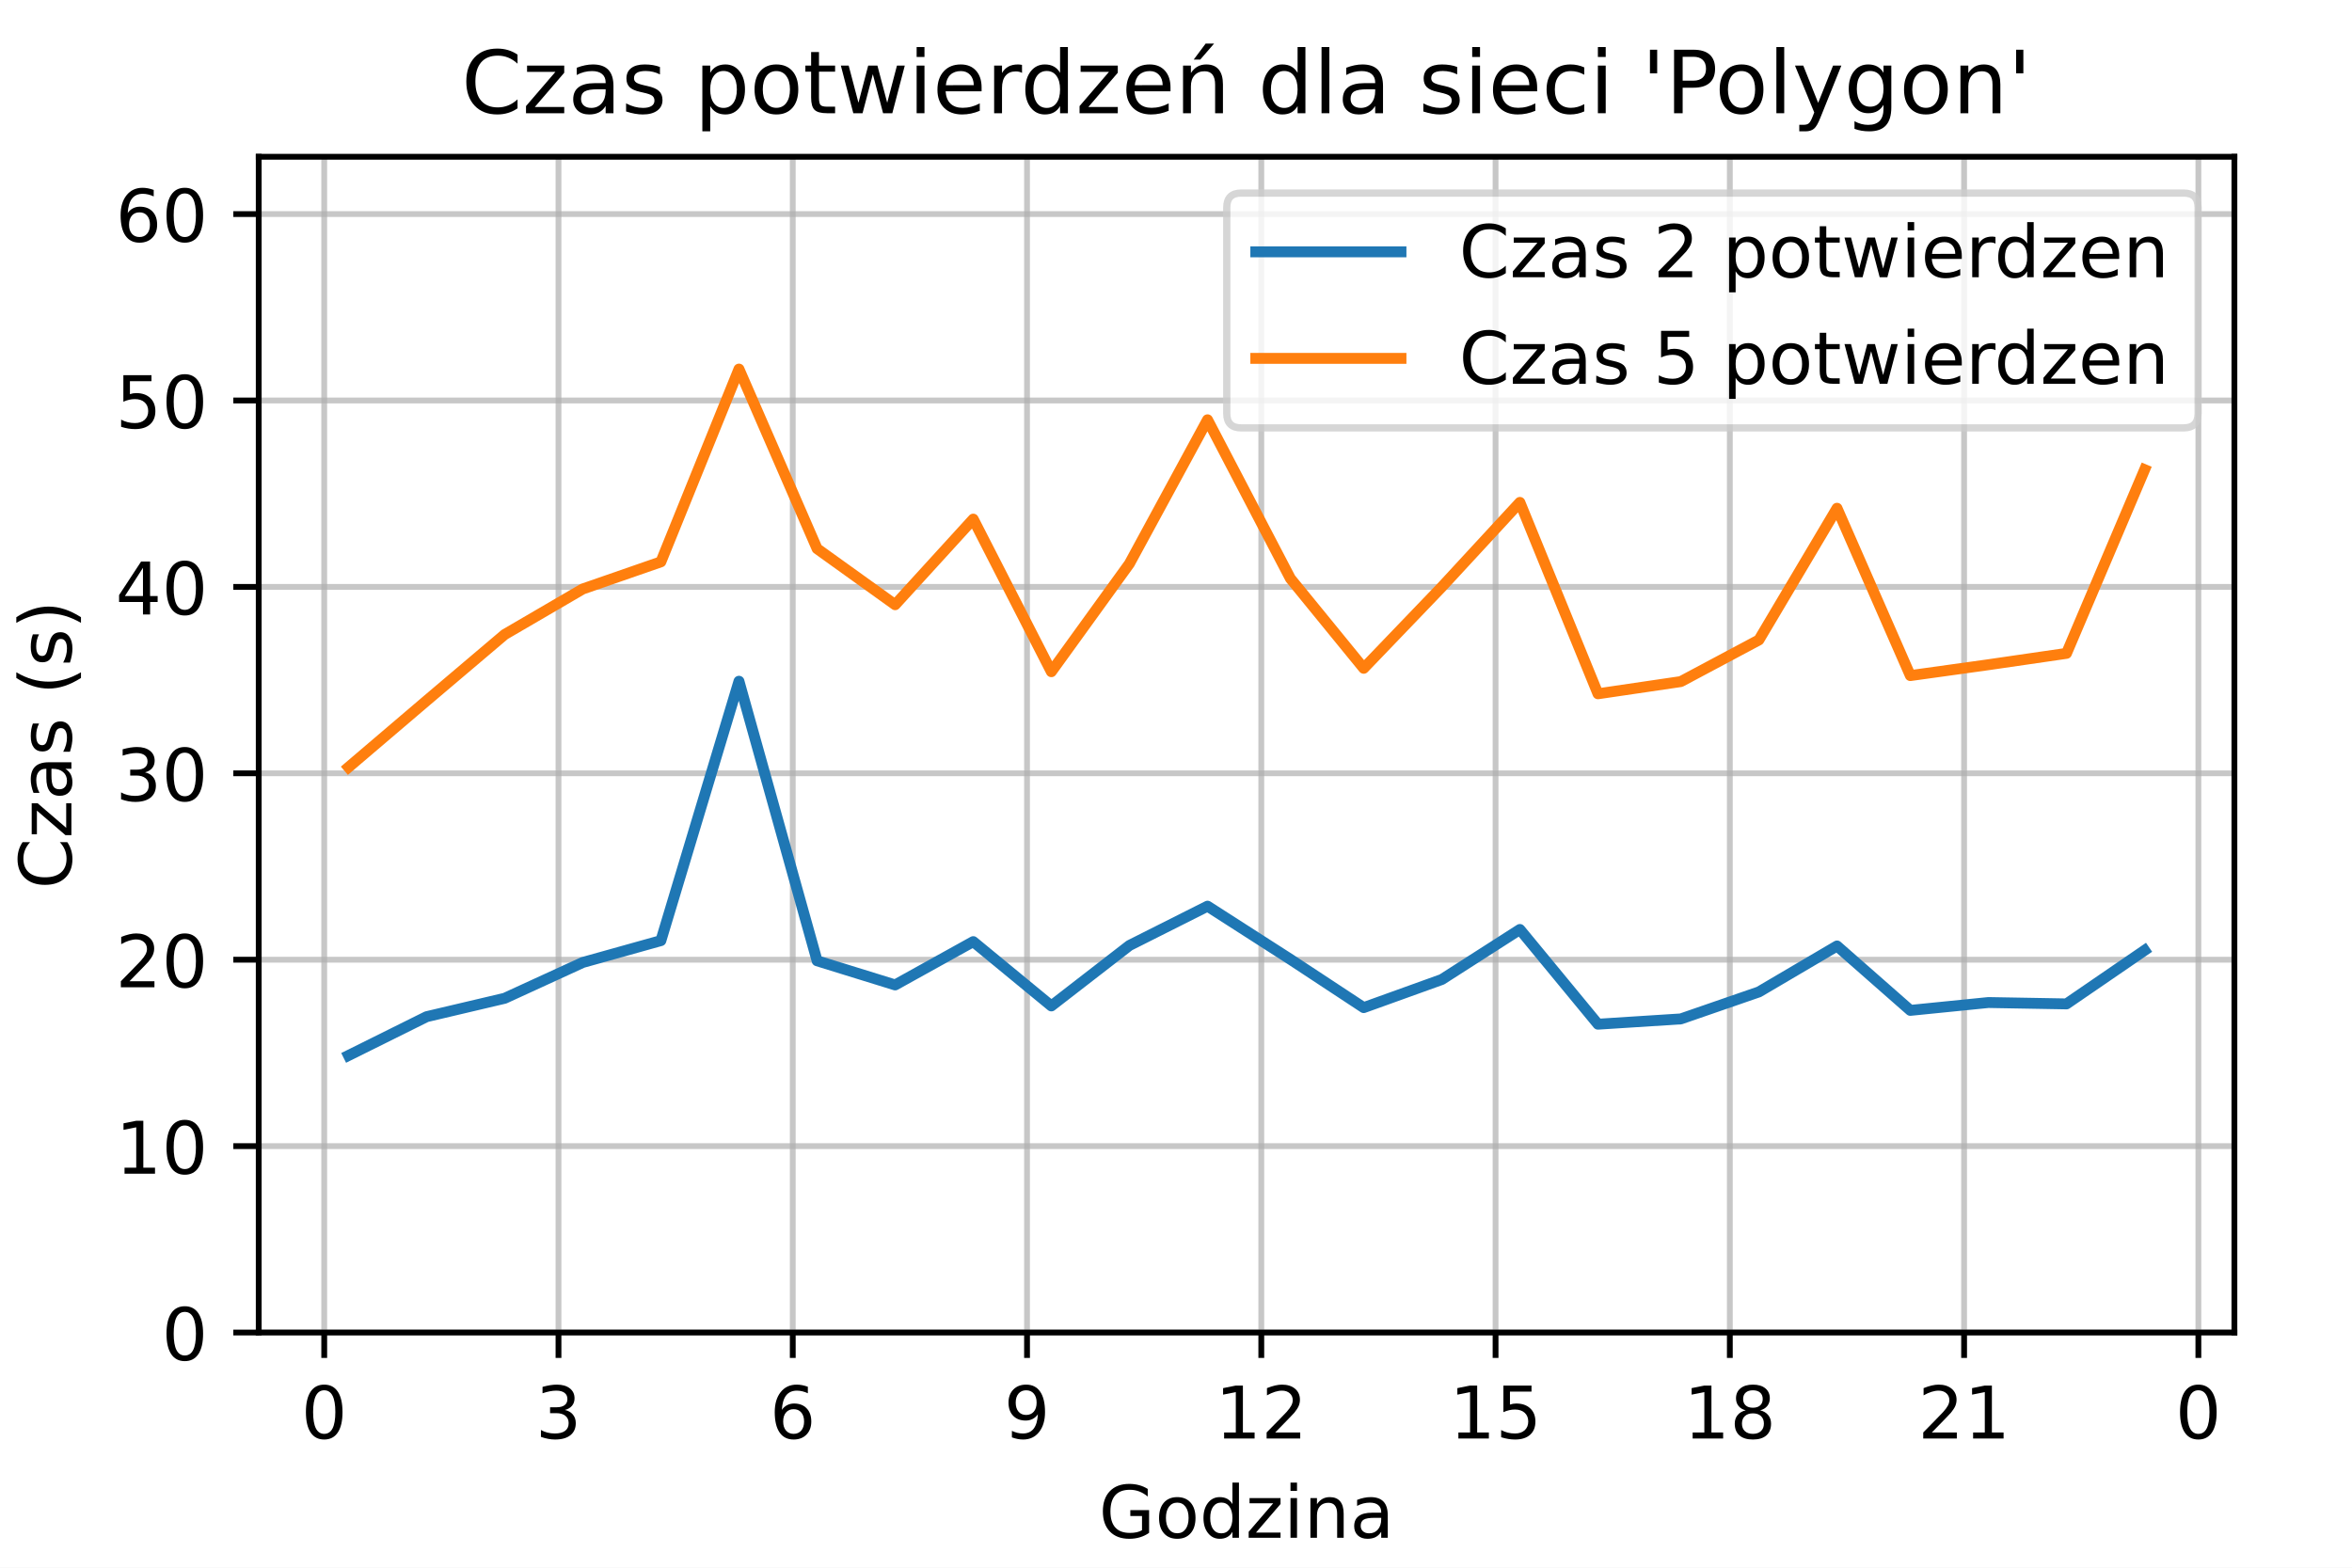
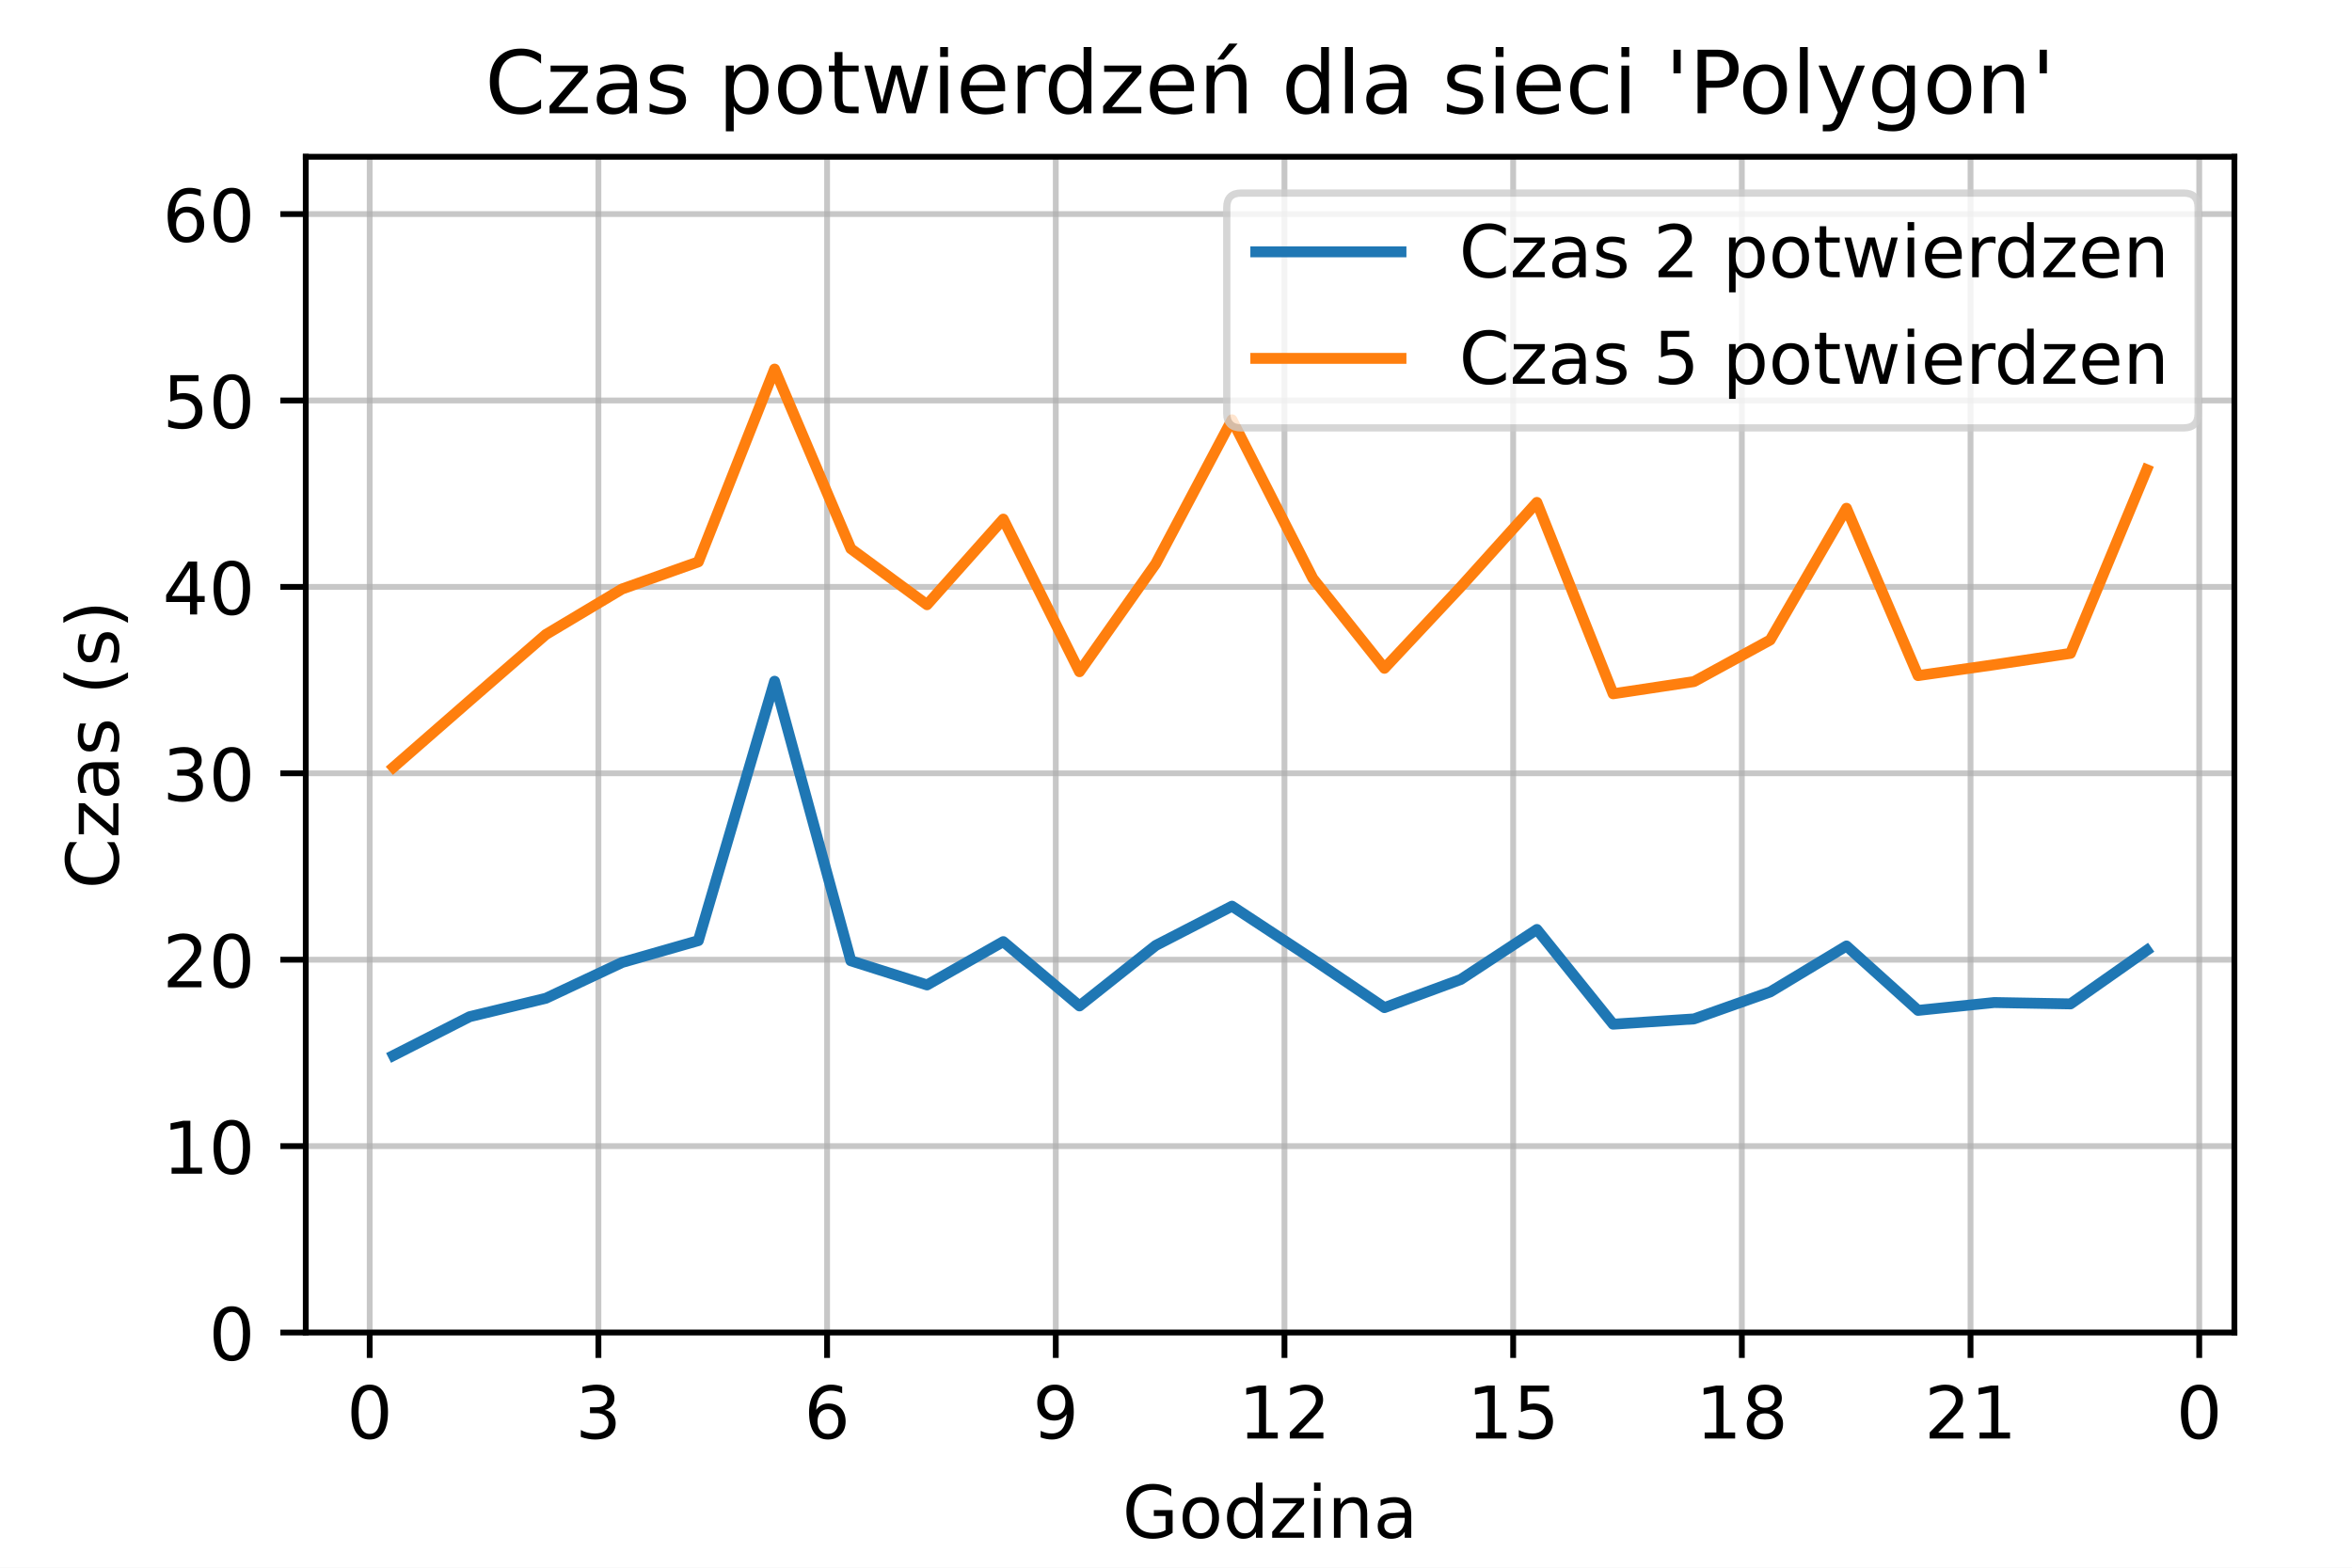
<svg xmlns="http://www.w3.org/2000/svg" xmlns:xlink="http://www.w3.org/1999/xlink" width="324pt" height="216pt" viewBox="0 0 324 216" version="1.1">
  <defs>
    <style type="text/css">*{stroke-linejoin: round; stroke-linecap: butt}</style>
  </defs>
  <g id="figure_1">
    <g id="patch_1">
      <path d="M 0 216  L 324 216  L 324 0  L 0 0  z " style="fill: #ffffff" />
    </g>
    <g id="axes_1">
      <g id="patch_2">
-         <path d="M 35.64 183.6  L 307.8 183.6  L 307.8 21.6  L 35.64 21.6  z " style="fill: #ffffff" />
+         <path d="M 42.12 183.6  L 307.8 183.6  L 307.8 21.6  L 42.12 21.6  z " style="fill: #ffffff" />
      </g>
      <g id="matplotlib.axis_1">
        <g id="xtick_1">
          <g id="line2d_1">
-             <path d="M 44.664 183.6  L 44.664 21.6  " clip-path="url(#pd9f6436f1a)" style="fill: none; stroke: #b0b0b0; stroke-opacity: 0.7; stroke-width: 0.8; stroke-linecap: square" />
+             <path d="M 50.929 183.6  L 50.929 21.6  " clip-path="url(#pab8cb22752)" style="fill: none; stroke: #b0b0b0; stroke-opacity: 0.7; stroke-width: 0.8; stroke-linecap: square" />
          </g>
          <g id="line2d_2">
            <defs>
-               <path id="mca2d804afe" d="M 0 0  L 0 3.5  " style="stroke: #000000; stroke-width: 0.8" />
+               <path id="mb4a2bc6d68" d="M 0 0  L 0 3.5  " style="stroke: #000000; stroke-width: 0.8" />
            </defs>
            <g>
-               <use xlink:href="#mca2d804afe" x="44.664" y="183.6" style="stroke: #000000; stroke-width: 0.8" />
+               <use xlink:href="#mb4a2bc6d68" x="50.929" y="183.6" style="stroke: #000000; stroke-width: 0.8" />
            </g>
          </g>
          <g id="text_1">
-             <g transform="translate(41.48298 198.1984)scale(0.1 -0.1)">
+             <g transform="translate(47.74812 198.1984)scale(0.1 -0.1)">
              <defs>
                <path id="DejaVuSans-30" d="M 2034 4250  Q 1547 4250 1301 3770  Q 1056 3291 1056 2328  Q 1056 1369 1301 889  Q 1547 409 2034 409  Q 2525 409 2770 889  Q 3016 1369 3016 2328  Q 3016 3291 2770 3770  Q 2525 4250 2034 4250  z M 2034 4750  Q 2819 4750 3233 4129  Q 3647 3509 3647 2328  Q 3647 1150 3233 529  Q 2819 -91 2034 -91  Q 1250 -91 836 529  Q 422 1150 422 2328  Q 422 3509 836 4129  Q 1250 4750 2034 4750  z " transform="scale(0.015625)" />
              </defs>
              <use xlink:href="#DejaVuSans-30" />
            </g>
          </g>
        </g>
        <g id="xtick_2">
          <g id="line2d_3">
-             <path d="M 76.936 183.6  L 76.936 21.6  " clip-path="url(#pd9f6436f1a)" style="fill: none; stroke: #b0b0b0; stroke-opacity: 0.7; stroke-width: 0.8; stroke-linecap: square" />
+             <path d="M 82.433 183.6  L 82.433 21.6  " clip-path="url(#pab8cb22752)" style="fill: none; stroke: #b0b0b0; stroke-opacity: 0.7; stroke-width: 0.8; stroke-linecap: square" />
          </g>
          <g id="line2d_4">
            <g>
-               <use xlink:href="#mca2d804afe" x="76.936" y="183.6" style="stroke: #000000; stroke-width: 0.8" />
+               <use xlink:href="#mb4a2bc6d68" x="82.433" y="183.6" style="stroke: #000000; stroke-width: 0.8" />
            </g>
          </g>
          <g id="text_2">
-             <g transform="translate(73.75453 198.1984)scale(0.1 -0.1)">
+             <g transform="translate(79.25129 198.1984)scale(0.1 -0.1)">
              <defs>
                <path id="DejaVuSans-33" d="M 2597 2516  Q 3050 2419 3304 2112  Q 3559 1806 3559 1356  Q 3559 666 3084 287  Q 2609 -91 1734 -91  Q 1441 -91 1130 -33  Q 819 25 488 141  L 488 750  Q 750 597 1062 519  Q 1375 441 1716 441  Q 2309 441 2620 675  Q 2931 909 2931 1356  Q 2931 1769 2642 2001  Q 2353 2234 1838 2234  L 1294 2234  L 1294 2753  L 1863 2753  Q 2328 2753 2575 2939  Q 2822 3125 2822 3475  Q 2822 3834 2567 4026  Q 2313 4219 1838 4219  Q 1578 4219 1281 4162  Q 984 4106 628 3988  L 628 4550  Q 988 4650 1302 4700  Q 1616 4750 1894 4750  Q 2613 4750 3031 4423  Q 3450 4097 3450 3541  Q 3450 3153 3228 2886  Q 3006 2619 2597 2516  z " transform="scale(0.015625)" />
              </defs>
              <use xlink:href="#DejaVuSans-33" />
            </g>
          </g>
        </g>
        <g id="xtick_3">
          <g id="line2d_5">
-             <path d="M 109.207 183.6  L 109.207 21.6  " clip-path="url(#pd9f6436f1a)" style="fill: none; stroke: #b0b0b0; stroke-opacity: 0.7; stroke-width: 0.8; stroke-linecap: square" />
+             <path d="M 113.936 183.6  L 113.936 21.6  " clip-path="url(#pab8cb22752)" style="fill: none; stroke: #b0b0b0; stroke-opacity: 0.7; stroke-width: 0.8; stroke-linecap: square" />
          </g>
          <g id="line2d_6">
            <g>
-               <use xlink:href="#mca2d804afe" x="109.207" y="183.6" style="stroke: #000000; stroke-width: 0.8" />
+               <use xlink:href="#mb4a2bc6d68" x="113.936" y="183.6" style="stroke: #000000; stroke-width: 0.8" />
            </g>
          </g>
          <g id="text_3">
-             <g transform="translate(106.0261 198.1984)scale(0.1 -0.1)">
+             <g transform="translate(110.7545 198.1984)scale(0.1 -0.1)">
              <defs>
                <path id="DejaVuSans-36" d="M 2113 2584  Q 1688 2584 1439 2293  Q 1191 2003 1191 1497  Q 1191 994 1439 701  Q 1688 409 2113 409  Q 2538 409 2786 701  Q 3034 994 3034 1497  Q 3034 2003 2786 2293  Q 2538 2584 2113 2584  z M 3366 4563  L 3366 3988  Q 3128 4100 2886 4159  Q 2644 4219 2406 4219  Q 1781 4219 1451 3797  Q 1122 3375 1075 2522  Q 1259 2794 1537 2939  Q 1816 3084 2150 3084  Q 2853 3084 3261 2657  Q 3669 2231 3669 1497  Q 3669 778 3244 343  Q 2819 -91 2113 -91  Q 1303 -91 875 529  Q 447 1150 447 2328  Q 447 3434 972 4092  Q 1497 4750 2381 4750  Q 2619 4750 2861 4703  Q 3103 4656 3366 4563  z " transform="scale(0.015625)" />
              </defs>
              <use xlink:href="#DejaVuSans-36" />
            </g>
          </g>
        </g>
        <g id="xtick_4">
          <g id="line2d_7">
-             <path d="M 141.479 183.6  L 141.479 21.6  " clip-path="url(#pd9f6436f1a)" style="fill: none; stroke: #b0b0b0; stroke-opacity: 0.7; stroke-width: 0.8; stroke-linecap: square" />
+             <path d="M 145.439 183.6  L 145.439 21.6  " clip-path="url(#pab8cb22752)" style="fill: none; stroke: #b0b0b0; stroke-opacity: 0.7; stroke-width: 0.8; stroke-linecap: square" />
          </g>
          <g id="line2d_8">
            <g>
-               <use xlink:href="#mca2d804afe" x="141.479" y="183.6" style="stroke: #000000; stroke-width: 0.8" />
+               <use xlink:href="#mb4a2bc6d68" x="145.439" y="183.6" style="stroke: #000000; stroke-width: 0.8" />
            </g>
          </g>
          <g id="text_4">
-             <g transform="translate(138.2976 198.1984)scale(0.1 -0.1)">
+             <g transform="translate(142.2576 198.1984)scale(0.1 -0.1)">
              <defs>
                <path id="DejaVuSans-39" d="M 703 97  L 703 672  Q 941 559 1184 500  Q 1428 441 1663 441  Q 2288 441 2617 861  Q 2947 1281 2994 2138  Q 2813 1869 2534 1725  Q 2256 1581 1919 1581  Q 1219 1581 811 2004  Q 403 2428 403 3163  Q 403 3881 828 4315  Q 1253 4750 1959 4750  Q 2769 4750 3195 4129  Q 3622 3509 3622 2328  Q 3622 1225 3098 567  Q 2575 -91 1691 -91  Q 1453 -91 1209 -44  Q 966 3 703 97  z M 1959 2075  Q 2384 2075 2632 2365  Q 2881 2656 2881 3163  Q 2881 3666 2632 3958  Q 2384 4250 1959 4250  Q 1534 4250 1286 3958  Q 1038 3666 1038 3163  Q 1038 2656 1286 2365  Q 1534 2075 1959 2075  z " transform="scale(0.015625)" />
              </defs>
              <use xlink:href="#DejaVuSans-39" />
            </g>
          </g>
        </g>
        <g id="xtick_5">
          <g id="line2d_9">
-             <path d="M 173.75 183.6  L 173.75 21.6  " clip-path="url(#pd9f6436f1a)" style="fill: none; stroke: #b0b0b0; stroke-opacity: 0.7; stroke-width: 0.8; stroke-linecap: square" />
+             <path d="M 176.942 183.6  L 176.942 21.6  " clip-path="url(#pab8cb22752)" style="fill: none; stroke: #b0b0b0; stroke-opacity: 0.7; stroke-width: 0.8; stroke-linecap: square" />
          </g>
          <g id="line2d_10">
            <g>
-               <use xlink:href="#mca2d804afe" x="173.75" y="183.6" style="stroke: #000000; stroke-width: 0.8" />
+               <use xlink:href="#mb4a2bc6d68" x="176.942" y="183.6" style="stroke: #000000; stroke-width: 0.8" />
            </g>
          </g>
          <g id="text_5">
-             <g transform="translate(167.3879 198.1984)scale(0.1 -0.1)">
+             <g transform="translate(170.5796 198.1984)scale(0.1 -0.1)">
              <defs>
                <path id="DejaVuSans-31" d="M 794 531  L 1825 531  L 1825 4091  L 703 3866  L 703 4441  L 1819 4666  L 2450 4666  L 2450 531  L 3481 531  L 3481 0  L 794 0  L 794 531  z " transform="scale(0.015625)" />
                <path id="DejaVuSans-32" d="M 1228 531  L 3431 531  L 3431 0  L 469 0  L 469 531  Q 828 903 1448 1529  Q 2069 2156 2228 2338  Q 2531 2678 2651 2914  Q 2772 3150 2772 3378  Q 2772 3750 2511 3984  Q 2250 4219 1831 4219  Q 1534 4219 1204 4116  Q 875 4013 500 3803  L 500 4441  Q 881 4594 1212 4672  Q 1544 4750 1819 4750  Q 2544 4750 2975 4387  Q 3406 4025 3406 3419  Q 3406 3131 3298 2873  Q 3191 2616 2906 2266  Q 2828 2175 2409 1742  Q 1991 1309 1228 531  z " transform="scale(0.015625)" />
              </defs>
              <use xlink:href="#DejaVuSans-31" />
              <use xlink:href="#DejaVuSans-32" x="63.623" />
            </g>
          </g>
        </g>
        <g id="xtick_6">
          <g id="line2d_11">
-             <path d="M 206.022 183.6  L 206.022 21.6  " clip-path="url(#pd9f6436f1a)" style="fill: none; stroke: #b0b0b0; stroke-opacity: 0.7; stroke-width: 0.8; stroke-linecap: square" />
+             <path d="M 208.445 183.6  L 208.445 21.6  " clip-path="url(#pab8cb22752)" style="fill: none; stroke: #b0b0b0; stroke-opacity: 0.7; stroke-width: 0.8; stroke-linecap: square" />
          </g>
          <g id="line2d_12">
            <g>
-               <use xlink:href="#mca2d804afe" x="206.022" y="183.6" style="stroke: #000000; stroke-width: 0.8" />
+               <use xlink:href="#mb4a2bc6d68" x="208.445" y="183.6" style="stroke: #000000; stroke-width: 0.8" />
            </g>
          </g>
          <g id="text_6">
-             <g transform="translate(199.6595 198.1984)scale(0.1 -0.1)">
+             <g transform="translate(202.0828 198.1984)scale(0.1 -0.1)">
              <defs>
                <path id="DejaVuSans-35" d="M 691 4666  L 3169 4666  L 3169 4134  L 1269 4134  L 1269 2991  Q 1406 3038 1543 3061  Q 1681 3084 1819 3084  Q 2600 3084 3056 2656  Q 3513 2228 3513 1497  Q 3513 744 3044 326  Q 2575 -91 1722 -91  Q 1428 -91 1123 -41  Q 819 9 494 109  L 494 744  Q 775 591 1075 516  Q 1375 441 1709 441  Q 2250 441 2565 725  Q 2881 1009 2881 1497  Q 2881 1984 2565 2268  Q 2250 2553 1709 2553  Q 1456 2553 1204 2497  Q 953 2441 691 2322  L 691 4666  z " transform="scale(0.015625)" />
              </defs>
              <use xlink:href="#DejaVuSans-31" />
              <use xlink:href="#DejaVuSans-35" x="63.623" />
            </g>
          </g>
        </g>
        <g id="xtick_7">
          <g id="line2d_13">
-             <path d="M 238.294 183.6  L 238.294 21.6  " clip-path="url(#pd9f6436f1a)" style="fill: none; stroke: #b0b0b0; stroke-opacity: 0.7; stroke-width: 0.8; stroke-linecap: square" />
+             <path d="M 239.948 183.6  L 239.948 21.6  " clip-path="url(#pab8cb22752)" style="fill: none; stroke: #b0b0b0; stroke-opacity: 0.7; stroke-width: 0.8; stroke-linecap: square" />
          </g>
          <g id="line2d_14">
            <g>
-               <use xlink:href="#mca2d804afe" x="238.294" y="183.6" style="stroke: #000000; stroke-width: 0.8" />
+               <use xlink:href="#mb4a2bc6d68" x="239.948" y="183.6" style="stroke: #000000; stroke-width: 0.8" />
            </g>
          </g>
          <g id="text_7">
-             <g transform="translate(231.931 198.1984)scale(0.1 -0.1)">
+             <g transform="translate(233.5859 198.1984)scale(0.1 -0.1)">
              <defs>
                <path id="DejaVuSans-38" d="M 2034 2216  Q 1584 2216 1326 1975  Q 1069 1734 1069 1313  Q 1069 891 1326 650  Q 1584 409 2034 409  Q 2484 409 2743 651  Q 3003 894 3003 1313  Q 3003 1734 2745 1975  Q 2488 2216 2034 2216  z M 1403 2484  Q 997 2584 770 2862  Q 544 3141 544 3541  Q 544 4100 942 4425  Q 1341 4750 2034 4750  Q 2731 4750 3128 4425  Q 3525 4100 3525 3541  Q 3525 3141 3298 2862  Q 3072 2584 2669 2484  Q 3125 2378 3379 2068  Q 3634 1759 3634 1313  Q 3634 634 3220 271  Q 2806 -91 2034 -91  Q 1263 -91 848 271  Q 434 634 434 1313  Q 434 1759 690 2068  Q 947 2378 1403 2484  z M 1172 3481  Q 1172 3119 1398 2916  Q 1625 2713 2034 2713  Q 2441 2713 2670 2916  Q 2900 3119 2900 3481  Q 2900 3844 2670 4047  Q 2441 4250 2034 4250  Q 1625 4250 1398 4047  Q 1172 3844 1172 3481  z " transform="scale(0.015625)" />
              </defs>
              <use xlink:href="#DejaVuSans-31" />
              <use xlink:href="#DejaVuSans-38" x="63.623" />
            </g>
          </g>
        </g>
        <g id="xtick_8">
          <g id="line2d_15">
-             <path d="M 270.565 183.6  L 270.565 21.6  " clip-path="url(#pd9f6436f1a)" style="fill: none; stroke: #b0b0b0; stroke-opacity: 0.7; stroke-width: 0.8; stroke-linecap: square" />
+             <path d="M 271.452 183.6  L 271.452 21.6  " clip-path="url(#pab8cb22752)" style="fill: none; stroke: #b0b0b0; stroke-opacity: 0.7; stroke-width: 0.8; stroke-linecap: square" />
          </g>
          <g id="line2d_16">
            <g>
-               <use xlink:href="#mca2d804afe" x="270.565" y="183.6" style="stroke: #000000; stroke-width: 0.8" />
+               <use xlink:href="#mb4a2bc6d68" x="271.452" y="183.6" style="stroke: #000000; stroke-width: 0.8" />
            </g>
          </g>
          <g id="text_8">
-             <g transform="translate(264.2026 198.1984)scale(0.1 -0.1)">
+             <g transform="translate(265.0891 198.1984)scale(0.1 -0.1)">
              <use xlink:href="#DejaVuSans-32" />
              <use xlink:href="#DejaVuSans-31" x="63.623" />
            </g>
          </g>
        </g>
        <g id="xtick_9">
          <g id="line2d_17">
-             <path d="M 302.837 183.6  L 302.837 21.6  " clip-path="url(#pd9f6436f1a)" style="fill: none; stroke: #b0b0b0; stroke-opacity: 0.7; stroke-width: 0.8; stroke-linecap: square" />
+             <path d="M 302.955 183.6  L 302.955 21.6  " clip-path="url(#pab8cb22752)" style="fill: none; stroke: #b0b0b0; stroke-opacity: 0.7; stroke-width: 0.8; stroke-linecap: square" />
          </g>
          <g id="line2d_18">
            <g>
-               <use xlink:href="#mca2d804afe" x="302.837" y="183.6" style="stroke: #000000; stroke-width: 0.8" />
+               <use xlink:href="#mb4a2bc6d68" x="302.955" y="183.6" style="stroke: #000000; stroke-width: 0.8" />
            </g>
          </g>
          <g id="text_9">
-             <g transform="translate(299.6554 198.1984)scale(0.1 -0.1)">
+             <g transform="translate(299.7735 198.1984)scale(0.1 -0.1)">
              <use xlink:href="#DejaVuSans-30" />
            </g>
          </g>
        </g>
        <g id="text_10">
-           <g transform="translate(151.3661 211.8766)scale(0.1 -0.1)">
+           <g transform="translate(154.6061 211.8766)scale(0.1 -0.1)">
            <defs>
              <path id="DejaVuSans-47" d="M 3809 666  L 3809 1919  L 2778 1919  L 2778 2438  L 4434 2438  L 4434 434  Q 4069 175 3628 42  Q 3188 -91 2688 -91  Q 1594 -91 976 548  Q 359 1188 359 2328  Q 359 3472 976 4111  Q 1594 4750 2688 4750  Q 3144 4750 3555 4637  Q 3966 4525 4313 4306  L 4313 3634  Q 3963 3931 3569 4081  Q 3175 4231 2741 4231  Q 1884 4231 1454 3753  Q 1025 3275 1025 2328  Q 1025 1384 1454 906  Q 1884 428 2741 428  Q 3075 428 3337 486  Q 3600 544 3809 666  z " transform="scale(0.015625)" />
              <path id="DejaVuSans-6f" d="M 1959 3097  Q 1497 3097 1228 2736  Q 959 2375 959 1747  Q 959 1119 1226 758  Q 1494 397 1959 397  Q 2419 397 2687 759  Q 2956 1122 2956 1747  Q 2956 2369 2687 2733  Q 2419 3097 1959 3097  z M 1959 3584  Q 2709 3584 3137 3096  Q 3566 2609 3566 1747  Q 3566 888 3137 398  Q 2709 -91 1959 -91  Q 1206 -91 779 398  Q 353 888 353 1747  Q 353 2609 779 3096  Q 1206 3584 1959 3584  z " transform="scale(0.015625)" />
              <path id="DejaVuSans-64" d="M 2906 2969  L 2906 4863  L 3481 4863  L 3481 0  L 2906 0  L 2906 525  Q 2725 213 2448 61  Q 2172 -91 1784 -91  Q 1150 -91 751 415  Q 353 922 353 1747  Q 353 2572 751 3078  Q 1150 3584 1784 3584  Q 2172 3584 2448 3432  Q 2725 3281 2906 2969  z M 947 1747  Q 947 1113 1208 752  Q 1469 391 1925 391  Q 2381 391 2643 752  Q 2906 1113 2906 1747  Q 2906 2381 2643 2742  Q 2381 3103 1925 3103  Q 1469 3103 1208 2742  Q 947 2381 947 1747  z " transform="scale(0.015625)" />
              <path id="DejaVuSans-7a" d="M 353 3500  L 3084 3500  L 3084 2975  L 922 459  L 3084 459  L 3084 0  L 275 0  L 275 525  L 2438 3041  L 353 3041  L 353 3500  z " transform="scale(0.015625)" />
              <path id="DejaVuSans-69" d="M 603 3500  L 1178 3500  L 1178 0  L 603 0  L 603 3500  z M 603 4863  L 1178 4863  L 1178 4134  L 603 4134  L 603 4863  z " transform="scale(0.015625)" />
              <path id="DejaVuSans-6e" d="M 3513 2113  L 3513 0  L 2938 0  L 2938 2094  Q 2938 2591 2744 2837  Q 2550 3084 2163 3084  Q 1697 3084 1428 2787  Q 1159 2491 1159 1978  L 1159 0  L 581 0  L 581 3500  L 1159 3500  L 1159 2956  Q 1366 3272 1645 3428  Q 1925 3584 2291 3584  Q 2894 3584 3203 3211  Q 3513 2838 3513 2113  z " transform="scale(0.015625)" />
              <path id="DejaVuSans-61" d="M 2194 1759  Q 1497 1759 1228 1600  Q 959 1441 959 1056  Q 959 750 1161 570  Q 1363 391 1709 391  Q 2188 391 2477 730  Q 2766 1069 2766 1631  L 2766 1759  L 2194 1759  z M 3341 1997  L 3341 0  L 2766 0  L 2766 531  Q 2569 213 2275 61  Q 1981 -91 1556 -91  Q 1019 -91 701 211  Q 384 513 384 1019  Q 384 1609 779 1909  Q 1175 2209 1959 2209  L 2766 2209  L 2766 2266  Q 2766 2663 2505 2880  Q 2244 3097 1772 3097  Q 1472 3097 1187 3025  Q 903 2953 641 2809  L 641 3341  Q 956 3463 1253 3523  Q 1550 3584 1831 3584  Q 2591 3584 2966 3190  Q 3341 2797 3341 1997  z " transform="scale(0.015625)" />
            </defs>
            <use xlink:href="#DejaVuSans-47" />
            <use xlink:href="#DejaVuSans-6f" x="77.49" />
            <use xlink:href="#DejaVuSans-64" x="138.672" />
            <use xlink:href="#DejaVuSans-7a" x="202.148" />
            <use xlink:href="#DejaVuSans-69" x="254.639" />
            <use xlink:href="#DejaVuSans-6e" x="282.422" />
            <use xlink:href="#DejaVuSans-61" x="345.801" />
          </g>
        </g>
      </g>
      <g id="matplotlib.axis_2">
        <g id="ytick_1">
          <g id="line2d_19">
-             <path d="M 35.64 183.6  L 307.8 183.6  " clip-path="url(#pd9f6436f1a)" style="fill: none; stroke: #b0b0b0; stroke-opacity: 0.7; stroke-width: 0.8; stroke-linecap: square" />
+             <path d="M 42.12 183.6  L 307.8 183.6  " clip-path="url(#pab8cb22752)" style="fill: none; stroke: #b0b0b0; stroke-opacity: 0.7; stroke-width: 0.8; stroke-linecap: square" />
          </g>
          <g id="line2d_20">
            <defs>
-               <path id="m320a24cf96" d="M 0 0  L -3.5 0  " style="stroke: #000000; stroke-width: 0.8" />
+               <path id="m7a51031c7c" d="M 0 0  L -3.5 0  " style="stroke: #000000; stroke-width: 0.8" />
            </defs>
            <g>
-               <use xlink:href="#m320a24cf96" x="35.64" y="183.6" style="stroke: #000000; stroke-width: 0.8" />
+               <use xlink:href="#m7a51031c7c" x="42.12" y="183.6" style="stroke: #000000; stroke-width: 0.8" />
            </g>
          </g>
          <g id="text_11">
-             <g transform="translate(22.2775 187.3992)scale(0.1 -0.1)">
+             <g transform="translate(28.7575 187.3992)scale(0.1 -0.1)">
              <use xlink:href="#DejaVuSans-30" />
            </g>
          </g>
        </g>
        <g id="ytick_2">
          <g id="line2d_21">
-             <path d="M 35.64 157.916  L 307.8 157.916  " clip-path="url(#pd9f6436f1a)" style="fill: none; stroke: #b0b0b0; stroke-opacity: 0.7; stroke-width: 0.8; stroke-linecap: square" />
+             <path d="M 42.12 157.916  L 307.8 157.916  " clip-path="url(#pab8cb22752)" style="fill: none; stroke: #b0b0b0; stroke-opacity: 0.7; stroke-width: 0.8; stroke-linecap: square" />
          </g>
          <g id="line2d_22">
            <g>
-               <use xlink:href="#m320a24cf96" x="35.64" y="157.916" style="stroke: #000000; stroke-width: 0.8" />
+               <use xlink:href="#m7a51031c7c" x="42.12" y="157.916" style="stroke: #000000; stroke-width: 0.8" />
            </g>
          </g>
          <g id="text_12">
-             <g transform="translate(15.915 161.7153)scale(0.1 -0.1)">
+             <g transform="translate(22.395 161.7153)scale(0.1 -0.1)">
              <use xlink:href="#DejaVuSans-31" />
              <use xlink:href="#DejaVuSans-30" x="63.623" />
            </g>
          </g>
        </g>
        <g id="ytick_3">
          <g id="line2d_23">
-             <path d="M 35.64 132.232  L 307.8 132.232  " clip-path="url(#pd9f6436f1a)" style="fill: none; stroke: #b0b0b0; stroke-opacity: 0.7; stroke-width: 0.8; stroke-linecap: square" />
+             <path d="M 42.12 132.232  L 307.8 132.232  " clip-path="url(#pab8cb22752)" style="fill: none; stroke: #b0b0b0; stroke-opacity: 0.7; stroke-width: 0.8; stroke-linecap: square" />
          </g>
          <g id="line2d_24">
            <g>
-               <use xlink:href="#m320a24cf96" x="35.64" y="132.232" style="stroke: #000000; stroke-width: 0.8" />
+               <use xlink:href="#m7a51031c7c" x="42.12" y="132.232" style="stroke: #000000; stroke-width: 0.8" />
            </g>
          </g>
          <g id="text_13">
-             <g transform="translate(15.915 136.0313)scale(0.1 -0.1)">
+             <g transform="translate(22.395 136.0313)scale(0.1 -0.1)">
              <use xlink:href="#DejaVuSans-32" />
              <use xlink:href="#DejaVuSans-30" x="63.623" />
            </g>
          </g>
        </g>
        <g id="ytick_4">
          <g id="line2d_25">
-             <path d="M 35.64 106.548  L 307.8 106.548  " clip-path="url(#pd9f6436f1a)" style="fill: none; stroke: #b0b0b0; stroke-opacity: 0.7; stroke-width: 0.8; stroke-linecap: square" />
+             <path d="M 42.12 106.548  L 307.8 106.548  " clip-path="url(#pab8cb22752)" style="fill: none; stroke: #b0b0b0; stroke-opacity: 0.7; stroke-width: 0.8; stroke-linecap: square" />
          </g>
          <g id="line2d_26">
            <g>
-               <use xlink:href="#m320a24cf96" x="35.64" y="106.548" style="stroke: #000000; stroke-width: 0.8" />
+               <use xlink:href="#m7a51031c7c" x="42.12" y="106.548" style="stroke: #000000; stroke-width: 0.8" />
            </g>
          </g>
          <g id="text_14">
-             <g transform="translate(15.915 110.3474)scale(0.1 -0.1)">
+             <g transform="translate(22.395 110.3474)scale(0.1 -0.1)">
              <use xlink:href="#DejaVuSans-33" />
              <use xlink:href="#DejaVuSans-30" x="63.623" />
            </g>
          </g>
        </g>
        <g id="ytick_5">
          <g id="line2d_27">
-             <path d="M 35.64 80.864  L 307.8 80.864  " clip-path="url(#pd9f6436f1a)" style="fill: none; stroke: #b0b0b0; stroke-opacity: 0.7; stroke-width: 0.8; stroke-linecap: square" />
+             <path d="M 42.12 80.864  L 307.8 80.864  " clip-path="url(#pab8cb22752)" style="fill: none; stroke: #b0b0b0; stroke-opacity: 0.7; stroke-width: 0.8; stroke-linecap: square" />
          </g>
          <g id="line2d_28">
            <g>
-               <use xlink:href="#m320a24cf96" x="35.64" y="80.864" style="stroke: #000000; stroke-width: 0.8" />
+               <use xlink:href="#m7a51031c7c" x="42.12" y="80.864" style="stroke: #000000; stroke-width: 0.8" />
            </g>
          </g>
          <g id="text_15">
-             <g transform="translate(15.915 84.66348)scale(0.1 -0.1)">
+             <g transform="translate(22.395 84.66348)scale(0.1 -0.1)">
              <defs>
                <path id="DejaVuSans-34" d="M 2419 4116  L 825 1625  L 2419 1625  L 2419 4116  z M 2253 4666  L 3047 4666  L 3047 1625  L 3713 1625  L 3713 1100  L 3047 1100  L 3047 0  L 2419 0  L 2419 1100  L 313 1100  L 313 1709  L 2253 4666  z " transform="scale(0.015625)" />
              </defs>
              <use xlink:href="#DejaVuSans-34" />
              <use xlink:href="#DejaVuSans-30" x="63.623" />
            </g>
          </g>
        </g>
        <g id="ytick_6">
          <g id="line2d_29">
-             <path d="M 35.64 55.18  L 307.8 55.18  " clip-path="url(#pd9f6436f1a)" style="fill: none; stroke: #b0b0b0; stroke-opacity: 0.7; stroke-width: 0.8; stroke-linecap: square" />
+             <path d="M 42.12 55.18  L 307.8 55.18  " clip-path="url(#pab8cb22752)" style="fill: none; stroke: #b0b0b0; stroke-opacity: 0.7; stroke-width: 0.8; stroke-linecap: square" />
          </g>
          <g id="line2d_30">
            <g>
-               <use xlink:href="#m320a24cf96" x="35.64" y="55.18" style="stroke: #000000; stroke-width: 0.8" />
+               <use xlink:href="#m7a51031c7c" x="42.12" y="55.18" style="stroke: #000000; stroke-width: 0.8" />
            </g>
          </g>
          <g id="text_16">
-             <g transform="translate(15.915 58.97954)scale(0.1 -0.1)">
+             <g transform="translate(22.395 58.97954)scale(0.1 -0.1)">
              <use xlink:href="#DejaVuSans-35" />
              <use xlink:href="#DejaVuSans-30" x="63.623" />
            </g>
          </g>
        </g>
        <g id="ytick_7">
          <g id="line2d_31">
-             <path d="M 35.64 29.496  L 307.8 29.496  " clip-path="url(#pd9f6436f1a)" style="fill: none; stroke: #b0b0b0; stroke-opacity: 0.7; stroke-width: 0.8; stroke-linecap: square" />
+             <path d="M 42.12 29.496  L 307.8 29.496  " clip-path="url(#pab8cb22752)" style="fill: none; stroke: #b0b0b0; stroke-opacity: 0.7; stroke-width: 0.8; stroke-linecap: square" />
          </g>
          <g id="line2d_32">
            <g>
-               <use xlink:href="#m320a24cf96" x="35.64" y="29.496" style="stroke: #000000; stroke-width: 0.8" />
+               <use xlink:href="#m7a51031c7c" x="42.12" y="29.496" style="stroke: #000000; stroke-width: 0.8" />
            </g>
          </g>
          <g id="text_17">
-             <g transform="translate(15.915 33.29561)scale(0.1 -0.1)">
+             <g transform="translate(22.395 33.29561)scale(0.1 -0.1)">
              <use xlink:href="#DejaVuSans-36" />
              <use xlink:href="#DejaVuSans-30" x="63.623" />
            </g>
          </g>
        </g>
        <g id="text_18">
-           <g transform="translate(9.835312 122.4797)rotate(-90)scale(0.1 -0.1)">
+           <g transform="translate(16.31531 122.4797)rotate(-90)scale(0.1 -0.1)">
            <defs>
              <path id="DejaVuSans-43" d="M 4122 4306  L 4122 3641  Q 3803 3938 3442 4084  Q 3081 4231 2675 4231  Q 1875 4231 1450 3742  Q 1025 3253 1025 2328  Q 1025 1406 1450 917  Q 1875 428 2675 428  Q 3081 428 3442 575  Q 3803 722 4122 1019  L 4122 359  Q 3791 134 3420 21  Q 3050 -91 2638 -91  Q 1578 -91 968 557  Q 359 1206 359 2328  Q 359 3453 968 4101  Q 1578 4750 2638 4750  Q 3056 4750 3426 4639  Q 3797 4528 4122 4306  z " transform="scale(0.015625)" />
              <path id="DejaVuSans-73" d="M 2834 3397  L 2834 2853  Q 2591 2978 2328 3040  Q 2066 3103 1784 3103  Q 1356 3103 1142 2972  Q 928 2841 928 2578  Q 928 2378 1081 2264  Q 1234 2150 1697 2047  L 1894 2003  Q 2506 1872 2764 1633  Q 3022 1394 3022 966  Q 3022 478 2636 193  Q 2250 -91 1575 -91  Q 1294 -91 989 -36  Q 684 19 347 128  L 347 722  Q 666 556 975 473  Q 1284 391 1588 391  Q 1994 391 2212 530  Q 2431 669 2431 922  Q 2431 1156 2273 1281  Q 2116 1406 1581 1522  L 1381 1569  Q 847 1681 609 1914  Q 372 2147 372 2553  Q 372 3047 722 3315  Q 1072 3584 1716 3584  Q 2034 3584 2315 3537  Q 2597 3491 2834 3397  z " transform="scale(0.015625)" />
              <path id="DejaVuSans-20" transform="scale(0.015625)" />
              <path id="DejaVuSans-28" d="M 1984 4856  Q 1566 4138 1362 3434  Q 1159 2731 1159 2009  Q 1159 1288 1364 580  Q 1569 -128 1984 -844  L 1484 -844  Q 1016 -109 783 600  Q 550 1309 550 2009  Q 550 2706 781 3412  Q 1013 4119 1484 4856  L 1984 4856  z " transform="scale(0.015625)" />
              <path id="DejaVuSans-29" d="M 513 4856  L 1013 4856  Q 1481 4119 1714 3412  Q 1947 2706 1947 2009  Q 1947 1309 1714 600  Q 1481 -109 1013 -844  L 513 -844  Q 928 -128 1133 580  Q 1338 1288 1338 2009  Q 1338 2731 1133 3434  Q 928 4138 513 4856  z " transform="scale(0.015625)" />
            </defs>
            <use xlink:href="#DejaVuSans-43" />
            <use xlink:href="#DejaVuSans-7a" x="69.824" />
            <use xlink:href="#DejaVuSans-61" x="122.314" />
            <use xlink:href="#DejaVuSans-73" x="183.594" />
            <use xlink:href="#DejaVuSans-20" x="235.693" />
            <use xlink:href="#DejaVuSans-28" x="267.48" />
            <use xlink:href="#DejaVuSans-73" x="306.494" />
            <use xlink:href="#DejaVuSans-29" x="358.594" />
          </g>
        </g>
      </g>
      <g id="line2d_33">
-         <path d="M 48.011 145.427  L 58.768 140.081  L 69.525 137.546  L 80.282 132.61  L 91.04 129.603  L 101.797 93.863  L 112.56 132.381  L 123.311 135.708  L 134.068 129.738  L 144.829 138.6  L 155.586 130.269  L 166.343 124.855  L 177.76 132.182  L 187.857 138.833  L 198.617 134.957  L 209.372 128.065  L 220.129 141.117  L 231.543 140.387  L 242.295 136.671  L 253.058 130.337  L 263.158 139.212  L 273.915 138.131  L 284.672 138.32  L 295.429 130.943  " clip-path="url(#pd9f6436f1a)" style="fill: none; stroke: #1f77b4; stroke-width: 1.5; stroke-linecap: square" />
+         <path d="M 54.196 145.427  L 64.697 140.081  L 75.198 137.546  L 85.7 132.61  L 96.201 129.603  L 106.702 93.863  L 117.209 132.381  L 127.704 135.708  L 138.205 129.738  L 148.709 138.6  L 159.21 130.269  L 169.711 124.855  L 180.857 132.182  L 190.713 138.833  L 201.217 134.957  L 211.715 128.065  L 222.216 141.117  L 233.359 140.387  L 243.854 136.671  L 254.361 130.337  L 264.22 139.212  L 274.722 138.131  L 285.223 138.32  L 295.724 130.943  " clip-path="url(#pab8cb22752)" style="fill: none; stroke: #1f77b4; stroke-width: 1.5; stroke-linecap: square" />
      </g>
      <g id="line2d_34">
-         <path d="M 48.011 105.711  L 58.768 96.542  L 69.525 87.422  L 80.282 81.149  L 91.04 77.412  L 101.797 50.853  L 112.56 75.6  L 123.311 83.321  L 134.068 71.524  L 144.829 92.551  L 155.586 77.663  L 166.343 57.839  L 177.76 79.707  L 187.857 92.08  L 198.617 80.87  L 209.372 69.222  L 220.129 95.591  L 231.543 93.91  L 242.295 88.177  L 253.058 70.028  L 263.158 93.085  L 273.915 91.587  L 284.672 90.022  L 295.429 64.713  " clip-path="url(#pd9f6436f1a)" style="fill: none; stroke: #ff7f0e; stroke-width: 1.5; stroke-linecap: square" />
+         <path d="M 54.196 105.711  L 64.697 96.542  L 75.198 87.422  L 85.7 81.149  L 96.201 77.412  L 106.702 50.853  L 117.209 75.6  L 127.704 83.321  L 138.205 71.524  L 148.709 92.551  L 159.21 77.663  L 169.711 57.839  L 180.857 79.707  L 190.713 92.08  L 201.217 80.87  L 211.715 69.222  L 222.216 95.591  L 233.359 93.91  L 243.854 88.177  L 254.361 70.028  L 264.22 93.085  L 274.722 91.587  L 285.223 90.022  L 295.724 64.713  " clip-path="url(#pab8cb22752)" style="fill: none; stroke: #ff7f0e; stroke-width: 1.5; stroke-linecap: square" />
      </g>
      <g id="patch_3">
-         <path d="M 35.64 183.6  L 35.64 21.6  " style="fill: none; stroke: #000000; stroke-width: 0.8; stroke-linejoin: miter; stroke-linecap: square" />
+         <path d="M 42.12 183.6  L 42.12 21.6  " style="fill: none; stroke: #000000; stroke-width: 0.8; stroke-linejoin: miter; stroke-linecap: square" />
      </g>
      <g id="patch_4">
        <path d="M 307.8 183.6  L 307.8 21.6  " style="fill: none; stroke: #000000; stroke-width: 0.8; stroke-linejoin: miter; stroke-linecap: square" />
      </g>
      <g id="patch_5">
-         <path d="M 35.64 183.6  L 307.8 183.6  " style="fill: none; stroke: #000000; stroke-width: 0.8; stroke-linejoin: miter; stroke-linecap: square" />
+         <path d="M 42.12 183.6  L 307.8 183.6  " style="fill: none; stroke: #000000; stroke-width: 0.8; stroke-linejoin: miter; stroke-linecap: square" />
      </g>
      <g id="patch_6">
-         <path d="M 35.64 21.6  L 307.8 21.6  " style="fill: none; stroke: #000000; stroke-width: 0.8; stroke-linejoin: miter; stroke-linecap: square" />
+         <path d="M 42.12 21.6  L 307.8 21.6  " style="fill: none; stroke: #000000; stroke-width: 0.8; stroke-linejoin: miter; stroke-linecap: square" />
      </g>
      <g id="text_19">
-         <g transform="translate(63.56531 15.6)scale(0.12 -0.12)">
+         <g transform="translate(66.80531 15.6)scale(0.12 -0.12)">
          <defs>
            <path id="DejaVuSans-70" d="M 1159 525  L 1159 -1331  L 581 -1331  L 581 3500  L 1159 3500  L 1159 2969  Q 1341 3281 1617 3432  Q 1894 3584 2278 3584  Q 2916 3584 3314 3078  Q 3713 2572 3713 1747  Q 3713 922 3314 415  Q 2916 -91 2278 -91  Q 1894 -91 1617 61  Q 1341 213 1159 525  z M 3116 1747  Q 3116 2381 2855 2742  Q 2594 3103 2138 3103  Q 1681 3103 1420 2742  Q 1159 2381 1159 1747  Q 1159 1113 1420 752  Q 1681 391 2138 391  Q 2594 391 2855 752  Q 3116 1113 3116 1747  z " transform="scale(0.015625)" />
            <path id="DejaVuSans-74" d="M 1172 4494  L 1172 3500  L 2356 3500  L 2356 3053  L 1172 3053  L 1172 1153  Q 1172 725 1289 603  Q 1406 481 1766 481  L 2356 481  L 2356 0  L 1766 0  Q 1100 0 847 248  Q 594 497 594 1153  L 594 3053  L 172 3053  L 172 3500  L 594 3500  L 594 4494  L 1172 4494  z " transform="scale(0.015625)" />
            <path id="DejaVuSans-77" d="M 269 3500  L 844 3500  L 1563 769  L 2278 3500  L 2956 3500  L 3675 769  L 4391 3500  L 4966 3500  L 4050 0  L 3372 0  L 2619 2869  L 1863 0  L 1184 0  L 269 3500  z " transform="scale(0.015625)" />
            <path id="DejaVuSans-65" d="M 3597 1894  L 3597 1613  L 953 1613  Q 991 1019 1311 708  Q 1631 397 2203 397  Q 2534 397 2845 478  Q 3156 559 3463 722  L 3463 178  Q 3153 47 2828 -22  Q 2503 -91 2169 -91  Q 1331 -91 842 396  Q 353 884 353 1716  Q 353 2575 817 3079  Q 1281 3584 2069 3584  Q 2775 3584 3186 3129  Q 3597 2675 3597 1894  z M 3022 2063  Q 3016 2534 2758 2815  Q 2500 3097 2075 3097  Q 1594 3097 1305 2825  Q 1016 2553 972 2059  L 3022 2063  z " transform="scale(0.015625)" />
            <path id="DejaVuSans-72" d="M 2631 2963  Q 2534 3019 2420 3045  Q 2306 3072 2169 3072  Q 1681 3072 1420 2755  Q 1159 2438 1159 1844  L 1159 0  L 581 0  L 581 3500  L 1159 3500  L 1159 2956  Q 1341 3275 1631 3429  Q 1922 3584 2338 3584  Q 2397 3584 2469 3576  Q 2541 3569 2628 3553  L 2631 2963  z " transform="scale(0.015625)" />
            <path id="DejaVuSans-144" d="M 2242 5119  L 2864 5119  L 1846 3944  L 1367 3944  L 2242 5119  z M 3513 2113  L 3513 0  L 2938 0  L 2938 2094  Q 2938 2591 2744 2837  Q 2550 3084 2163 3084  Q 1697 3084 1428 2787  Q 1159 2491 1159 1978  L 1159 0  L 581 0  L 581 3500  L 1159 3500  L 1159 2956  Q 1366 3272 1645 3428  Q 1925 3584 2291 3584  Q 2894 3584 3203 3211  Q 3513 2838 3513 2113  z " transform="scale(0.015625)" />
            <path id="DejaVuSans-6c" d="M 603 4863  L 1178 4863  L 1178 0  L 603 0  L 603 4863  z " transform="scale(0.015625)" />
            <path id="DejaVuSans-63" d="M 3122 3366  L 3122 2828  Q 2878 2963 2633 3030  Q 2388 3097 2138 3097  Q 1578 3097 1268 2742  Q 959 2388 959 1747  Q 959 1106 1268 751  Q 1578 397 2138 397  Q 2388 397 2633 464  Q 2878 531 3122 666  L 3122 134  Q 2881 22 2623 -34  Q 2366 -91 2075 -91  Q 1284 -91 818 406  Q 353 903 353 1747  Q 353 2603 823 3093  Q 1294 3584 2113 3584  Q 2378 3584 2631 3529  Q 2884 3475 3122 3366  z " transform="scale(0.015625)" />
            <path id="DejaVuSans-27" d="M 1147 4666  L 1147 2931  L 616 2931  L 616 4666  L 1147 4666  z " transform="scale(0.015625)" />
            <path id="DejaVuSans-50" d="M 1259 4147  L 1259 2394  L 2053 2394  Q 2494 2394 2734 2622  Q 2975 2850 2975 3272  Q 2975 3691 2734 3919  Q 2494 4147 2053 4147  L 1259 4147  z M 628 4666  L 2053 4666  Q 2838 4666 3239 4311  Q 3641 3956 3641 3272  Q 3641 2581 3239 2228  Q 2838 1875 2053 1875  L 1259 1875  L 1259 0  L 628 0  L 628 4666  z " transform="scale(0.015625)" />
            <path id="DejaVuSans-79" d="M 2059 -325  Q 1816 -950 1584 -1140  Q 1353 -1331 966 -1331  L 506 -1331  L 506 -850  L 844 -850  Q 1081 -850 1212 -737  Q 1344 -625 1503 -206  L 1606 56  L 191 3500  L 800 3500  L 1894 763  L 2988 3500  L 3597 3500  L 2059 -325  z " transform="scale(0.015625)" />
            <path id="DejaVuSans-67" d="M 2906 1791  Q 2906 2416 2648 2759  Q 2391 3103 1925 3103  Q 1463 3103 1205 2759  Q 947 2416 947 1791  Q 947 1169 1205 825  Q 1463 481 1925 481  Q 2391 481 2648 825  Q 2906 1169 2906 1791  z M 3481 434  Q 3481 -459 3084 -895  Q 2688 -1331 1869 -1331  Q 1566 -1331 1297 -1286  Q 1028 -1241 775 -1147  L 775 -588  Q 1028 -725 1275 -790  Q 1522 -856 1778 -856  Q 2344 -856 2625 -561  Q 2906 -266 2906 331  L 2906 616  Q 2728 306 2450 153  Q 2172 0 1784 0  Q 1141 0 747 490  Q 353 981 353 1791  Q 353 2603 747 3093  Q 1141 3584 1784 3584  Q 2172 3584 2450 3431  Q 2728 3278 2906 2969  L 2906 3500  L 3481 3500  L 3481 434  z " transform="scale(0.015625)" />
          </defs>
          <use xlink:href="#DejaVuSans-43" />
          <use xlink:href="#DejaVuSans-7a" x="69.824" />
          <use xlink:href="#DejaVuSans-61" x="122.314" />
          <use xlink:href="#DejaVuSans-73" x="183.594" />
          <use xlink:href="#DejaVuSans-20" x="235.693" />
          <use xlink:href="#DejaVuSans-70" x="267.48" />
          <use xlink:href="#DejaVuSans-6f" x="330.957" />
          <use xlink:href="#DejaVuSans-74" x="392.139" />
          <use xlink:href="#DejaVuSans-77" x="431.348" />
          <use xlink:href="#DejaVuSans-69" x="513.135" />
          <use xlink:href="#DejaVuSans-65" x="540.918" />
          <use xlink:href="#DejaVuSans-72" x="602.441" />
          <use xlink:href="#DejaVuSans-64" x="641.805" />
          <use xlink:href="#DejaVuSans-7a" x="705.281" />
          <use xlink:href="#DejaVuSans-65" x="757.771" />
          <use xlink:href="#DejaVuSans-144" x="819.295" />
          <use xlink:href="#DejaVuSans-20" x="882.674" />
          <use xlink:href="#DejaVuSans-64" x="914.461" />
          <use xlink:href="#DejaVuSans-6c" x="977.938" />
          <use xlink:href="#DejaVuSans-61" x="1005.721" />
          <use xlink:href="#DejaVuSans-20" x="1067" />
          <use xlink:href="#DejaVuSans-73" x="1098.787" />
          <use xlink:href="#DejaVuSans-69" x="1150.887" />
          <use xlink:href="#DejaVuSans-65" x="1178.67" />
          <use xlink:href="#DejaVuSans-63" x="1240.193" />
          <use xlink:href="#DejaVuSans-69" x="1295.174" />
          <use xlink:href="#DejaVuSans-20" x="1322.957" />
          <use xlink:href="#DejaVuSans-27" x="1354.744" />
          <use xlink:href="#DejaVuSans-50" x="1382.234" />
          <use xlink:href="#DejaVuSans-6f" x="1438.912" />
          <use xlink:href="#DejaVuSans-6c" x="1500.094" />
          <use xlink:href="#DejaVuSans-79" x="1527.877" />
          <use xlink:href="#DejaVuSans-67" x="1587.057" />
          <use xlink:href="#DejaVuSans-6f" x="1650.533" />
          <use xlink:href="#DejaVuSans-6e" x="1711.715" />
          <use xlink:href="#DejaVuSans-27" x="1775.094" />
        </g>
      </g>
      <g id="legend_1">
        <g id="patch_7">
          <path d="M 170.992 58.956  L 300.8 58.956  Q 302.8 58.956 302.8 56.956  L 302.8 28.6  Q 302.8 26.6 300.8 26.6  L 170.992 26.6  Q 168.992 26.6 168.992 28.6  L 168.992 56.956  Q 168.992 58.956 170.992 58.956  z " style="fill: #ffffff; opacity: 0.8; stroke: #cccccc; stroke-linejoin: miter" />
        </g>
        <g id="line2d_35">
          <path d="M 172.992 34.698  L 182.992 34.698  L 192.992 34.698  " style="fill: none; stroke: #1f77b4; stroke-width: 1.5; stroke-linecap: square" />
        </g>
        <g id="text_20">
          <g transform="translate(200.9922 38.19844)scale(0.1 -0.1)">
            <use xlink:href="#DejaVuSans-43" />
            <use xlink:href="#DejaVuSans-7a" x="69.824" />
            <use xlink:href="#DejaVuSans-61" x="122.314" />
            <use xlink:href="#DejaVuSans-73" x="183.594" />
            <use xlink:href="#DejaVuSans-20" x="235.693" />
            <use xlink:href="#DejaVuSans-32" x="267.48" />
            <use xlink:href="#DejaVuSans-20" x="331.104" />
            <use xlink:href="#DejaVuSans-70" x="362.891" />
            <use xlink:href="#DejaVuSans-6f" x="426.367" />
            <use xlink:href="#DejaVuSans-74" x="487.549" />
            <use xlink:href="#DejaVuSans-77" x="526.758" />
            <use xlink:href="#DejaVuSans-69" x="608.545" />
            <use xlink:href="#DejaVuSans-65" x="636.328" />
            <use xlink:href="#DejaVuSans-72" x="697.852" />
            <use xlink:href="#DejaVuSans-64" x="737.215" />
            <use xlink:href="#DejaVuSans-7a" x="800.691" />
            <use xlink:href="#DejaVuSans-65" x="853.182" />
            <use xlink:href="#DejaVuSans-6e" x="914.705" />
          </g>
        </g>
        <g id="line2d_36">
          <path d="M 172.992 49.377  L 182.992 49.377  L 192.992 49.377  " style="fill: none; stroke: #ff7f0e; stroke-width: 1.5; stroke-linecap: square" />
        </g>
        <g id="text_21">
          <g transform="translate(200.9922 52.87656)scale(0.1 -0.1)">
            <use xlink:href="#DejaVuSans-43" />
            <use xlink:href="#DejaVuSans-7a" x="69.824" />
            <use xlink:href="#DejaVuSans-61" x="122.314" />
            <use xlink:href="#DejaVuSans-73" x="183.594" />
            <use xlink:href="#DejaVuSans-20" x="235.693" />
            <use xlink:href="#DejaVuSans-35" x="267.48" />
            <use xlink:href="#DejaVuSans-20" x="331.104" />
            <use xlink:href="#DejaVuSans-70" x="362.891" />
            <use xlink:href="#DejaVuSans-6f" x="426.367" />
            <use xlink:href="#DejaVuSans-74" x="487.549" />
            <use xlink:href="#DejaVuSans-77" x="526.758" />
            <use xlink:href="#DejaVuSans-69" x="608.545" />
            <use xlink:href="#DejaVuSans-65" x="636.328" />
            <use xlink:href="#DejaVuSans-72" x="697.852" />
            <use xlink:href="#DejaVuSans-64" x="737.215" />
            <use xlink:href="#DejaVuSans-7a" x="800.691" />
            <use xlink:href="#DejaVuSans-65" x="853.182" />
            <use xlink:href="#DejaVuSans-6e" x="914.705" />
          </g>
        </g>
      </g>
    </g>
  </g>
  <defs>
-     <clipPath id="pd9f6436f1a">
-       <rect x="35.64" y="21.6" width="272.16" height="162" />
+     <clipPath id="pab8cb22752">
+       <rect x="42.12" y="21.6" width="265.68" height="162" />
    </clipPath>
  </defs>
</svg>
